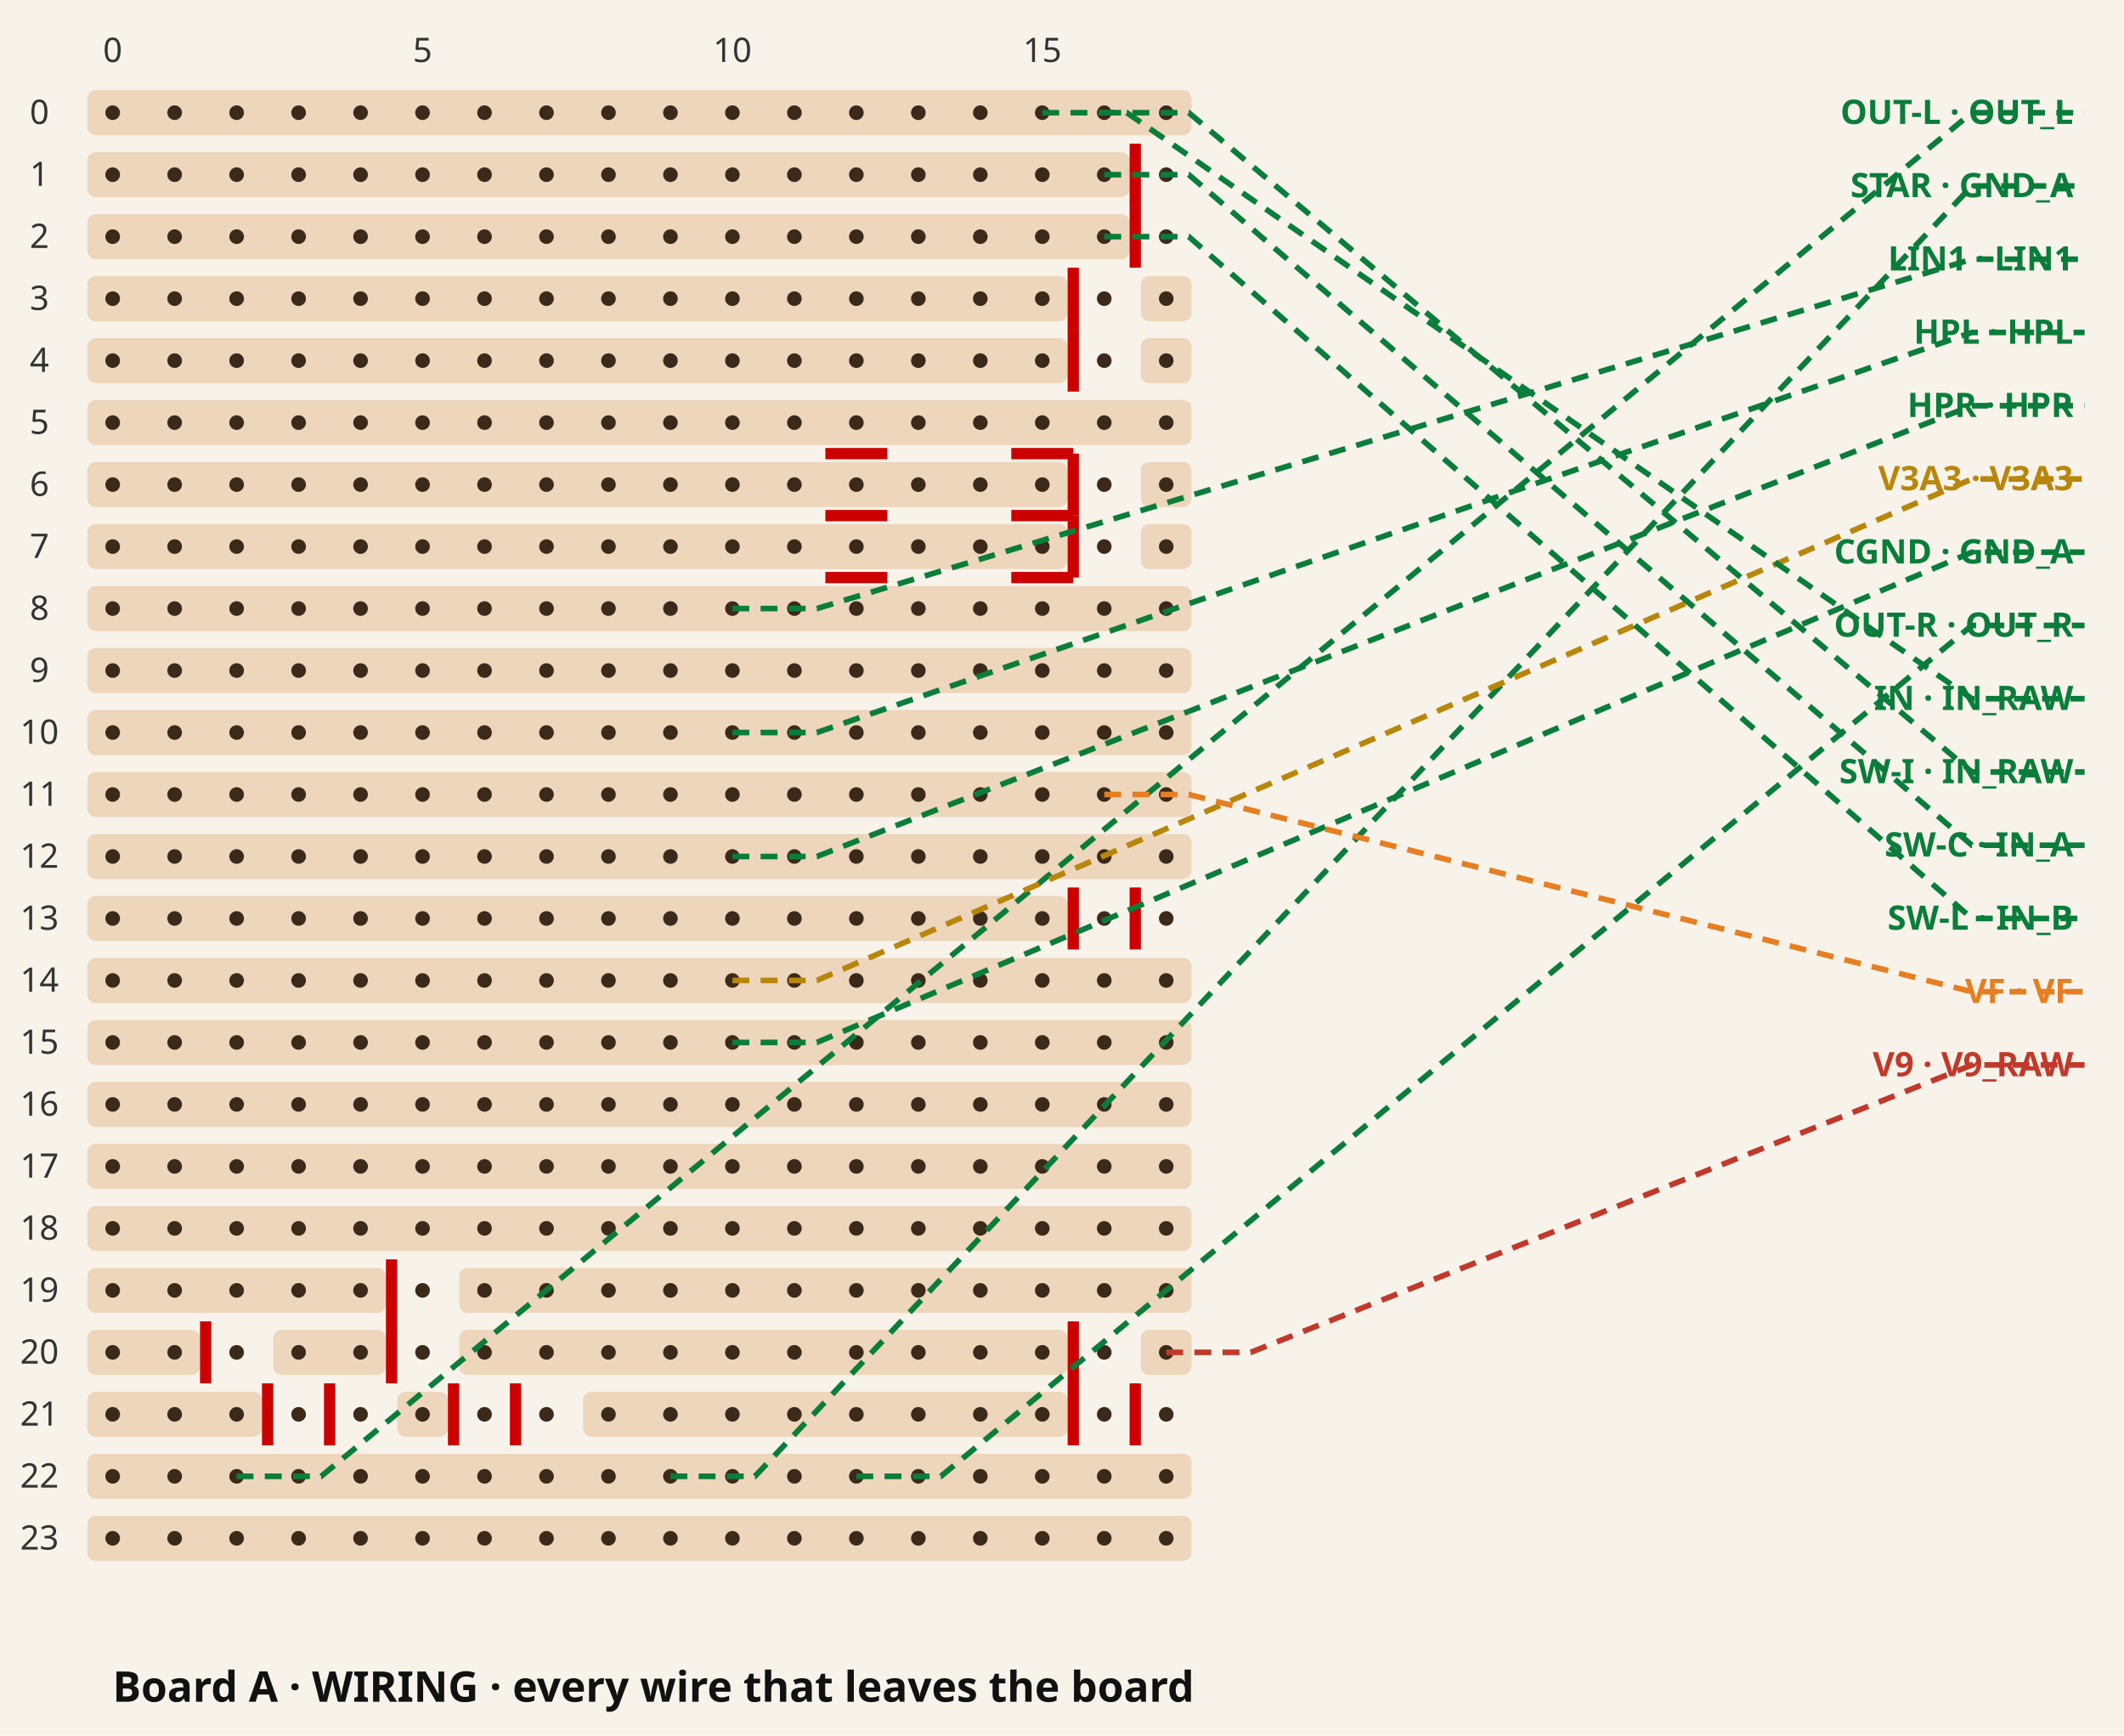
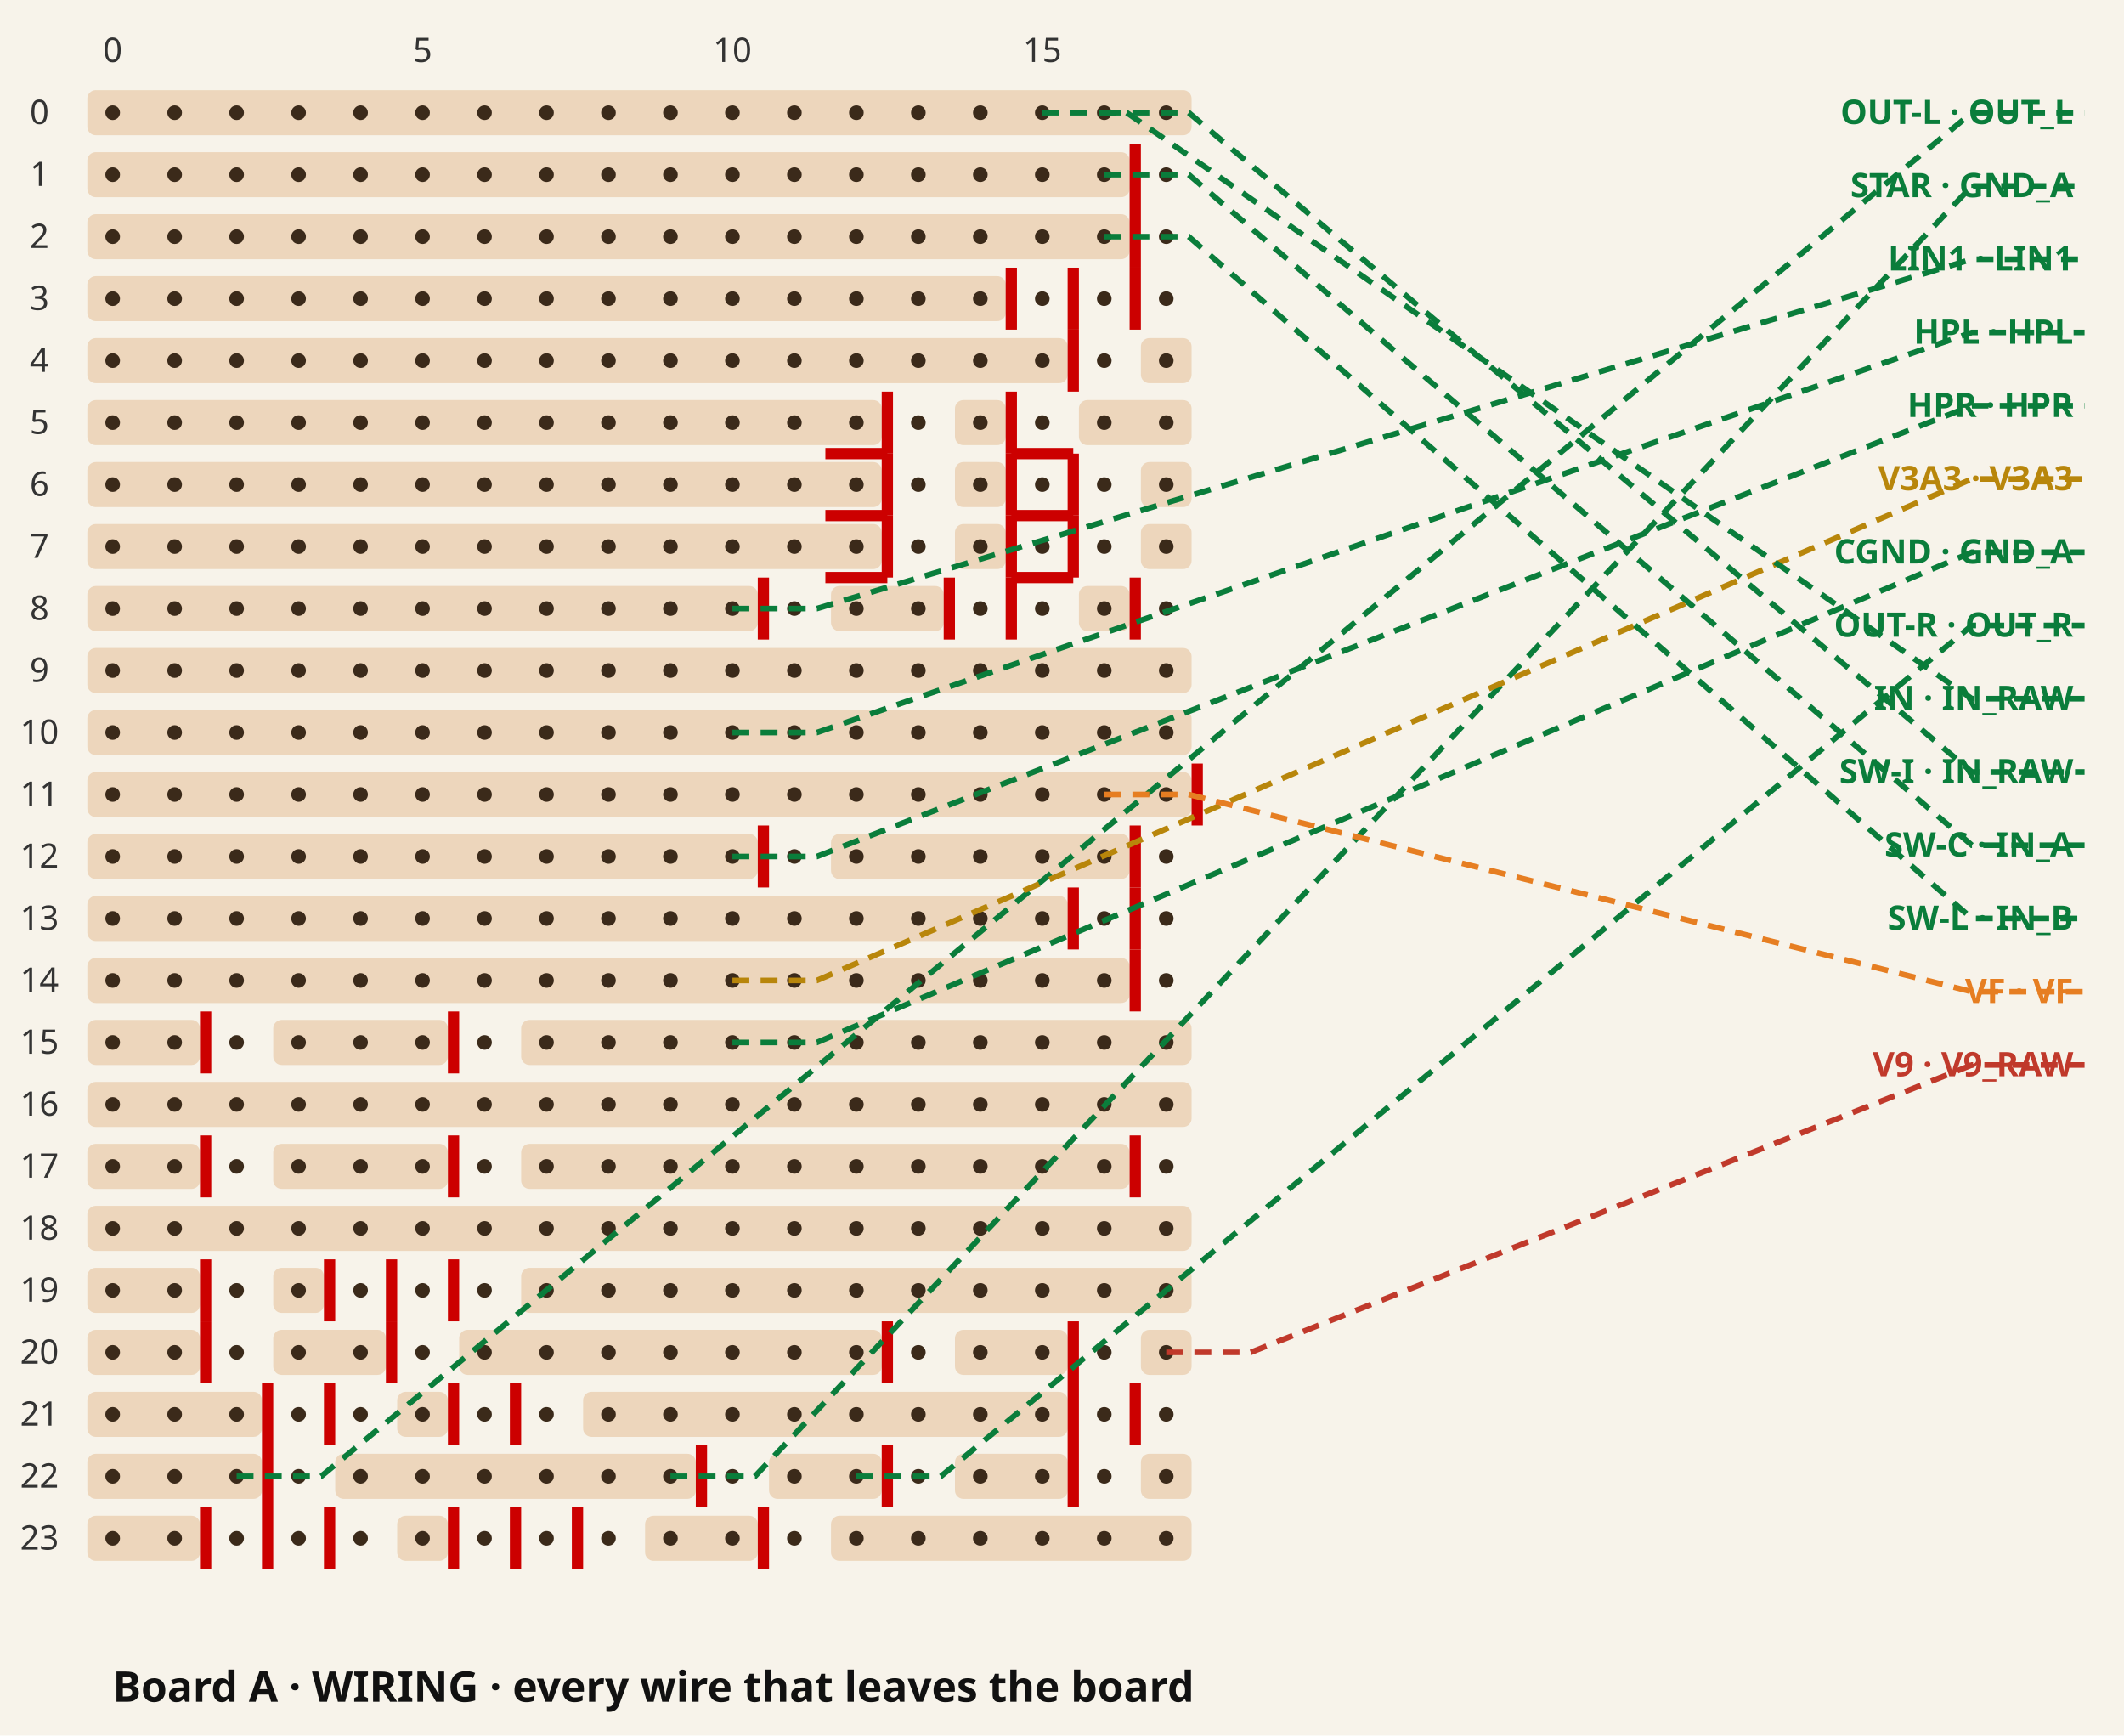
<svg xmlns="http://www.w3.org/2000/svg" viewBox="0 0 754 616" width="754" height="616" font-family="system-ui,sans-serif">
  <rect width="754" height="616" fill="#f7f3ea" />
  <rect x="31" y="32" width="392" height="16" rx="3" fill="#d9a066" opacity="0.35" />
  <rect x="31" y="54" width="370" height="16" rx="3" fill="#d9a066" opacity="0.35" />
  <rect x="31" y="76" width="370" height="16" rx="3" fill="#d9a066" opacity="0.35" />
-   <rect x="31" y="98" width="348" height="16" rx="3" fill="#d9a066" opacity="0.35" />
-   <rect x="405" y="98" width="18" height="16" rx="3" fill="#d9a066" opacity="0.35" />
+   <rect x="31" y="98" width="326" height="16" rx="3" fill="#d9a066" opacity="0.35" />
  <rect x="31" y="120" width="348" height="16" rx="3" fill="#d9a066" opacity="0.35" />
  <rect x="405" y="120" width="18" height="16" rx="3" fill="#d9a066" opacity="0.35" />
-   <rect x="31" y="142" width="392" height="16" rx="3" fill="#d9a066" opacity="0.35" />
-   <rect x="31" y="164" width="348" height="16" rx="3" fill="#d9a066" opacity="0.35" />
+   <rect x="31" y="142" width="282" height="16" rx="3" fill="#d9a066" opacity="0.35" />
+   <rect x="339" y="142" width="18" height="16" rx="3" fill="#d9a066" opacity="0.35" />
+   <rect x="383" y="142" width="40" height="16" rx="3" fill="#d9a066" opacity="0.35" />
+   <rect x="31" y="164" width="282" height="16" rx="3" fill="#d9a066" opacity="0.35" />
+   <rect x="339" y="164" width="18" height="16" rx="3" fill="#d9a066" opacity="0.35" />
  <rect x="405" y="164" width="18" height="16" rx="3" fill="#d9a066" opacity="0.35" />
-   <rect x="31" y="186" width="348" height="16" rx="3" fill="#d9a066" opacity="0.35" />
+   <rect x="31" y="186" width="282" height="16" rx="3" fill="#d9a066" opacity="0.35" />
+   <rect x="339" y="186" width="18" height="16" rx="3" fill="#d9a066" opacity="0.35" />
  <rect x="405" y="186" width="18" height="16" rx="3" fill="#d9a066" opacity="0.35" />
-   <rect x="31" y="208" width="392" height="16" rx="3" fill="#d9a066" opacity="0.35" />
+   <rect x="31" y="208" width="238" height="16" rx="3" fill="#d9a066" opacity="0.35" />
+   <rect x="295" y="208" width="40" height="16" rx="3" fill="#d9a066" opacity="0.35" />
+   <rect x="383" y="208" width="18" height="16" rx="3" fill="#d9a066" opacity="0.35" />
  <rect x="31" y="230" width="392" height="16" rx="3" fill="#d9a066" opacity="0.35" />
  <rect x="31" y="252" width="392" height="16" rx="3" fill="#d9a066" opacity="0.35" />
  <rect x="31" y="274" width="392" height="16" rx="3" fill="#d9a066" opacity="0.35" />
-   <rect x="31" y="296" width="392" height="16" rx="3" fill="#d9a066" opacity="0.35" />
+   <rect x="31" y="296" width="238" height="16" rx="3" fill="#d9a066" opacity="0.35" />
+   <rect x="295" y="296" width="106" height="16" rx="3" fill="#d9a066" opacity="0.35" />
  <rect x="31" y="318" width="348" height="16" rx="3" fill="#d9a066" opacity="0.35" />
-   <rect x="31" y="340" width="392" height="16" rx="3" fill="#d9a066" opacity="0.35" />
-   <rect x="31" y="362" width="392" height="16" rx="3" fill="#d9a066" opacity="0.35" />
+   <rect x="31" y="340" width="370" height="16" rx="3" fill="#d9a066" opacity="0.35" />
+   <rect x="31" y="362" width="40" height="16" rx="3" fill="#d9a066" opacity="0.35" />
+   <rect x="97" y="362" width="62" height="16" rx="3" fill="#d9a066" opacity="0.35" />
+   <rect x="185" y="362" width="238" height="16" rx="3" fill="#d9a066" opacity="0.35" />
  <rect x="31" y="384" width="392" height="16" rx="3" fill="#d9a066" opacity="0.35" />
-   <rect x="31" y="406" width="392" height="16" rx="3" fill="#d9a066" opacity="0.35" />
+   <rect x="31" y="406" width="40" height="16" rx="3" fill="#d9a066" opacity="0.35" />
+   <rect x="97" y="406" width="62" height="16" rx="3" fill="#d9a066" opacity="0.35" />
+   <rect x="185" y="406" width="216" height="16" rx="3" fill="#d9a066" opacity="0.35" />
  <rect x="31" y="428" width="392" height="16" rx="3" fill="#d9a066" opacity="0.35" />
-   <rect x="31" y="450" width="106" height="16" rx="3" fill="#d9a066" opacity="0.35" />
-   <rect x="163" y="450" width="260" height="16" rx="3" fill="#d9a066" opacity="0.35" />
+   <rect x="31" y="450" width="40" height="16" rx="3" fill="#d9a066" opacity="0.35" />
+   <rect x="97" y="450" width="18" height="16" rx="3" fill="#d9a066" opacity="0.35" />
+   <rect x="185" y="450" width="238" height="16" rx="3" fill="#d9a066" opacity="0.35" />
  <rect x="31" y="472" width="40" height="16" rx="3" fill="#d9a066" opacity="0.35" />
  <rect x="97" y="472" width="40" height="16" rx="3" fill="#d9a066" opacity="0.35" />
-   <rect x="163" y="472" width="216" height="16" rx="3" fill="#d9a066" opacity="0.35" />
+   <rect x="163" y="472" width="150" height="16" rx="3" fill="#d9a066" opacity="0.35" />
+   <rect x="339" y="472" width="40" height="16" rx="3" fill="#d9a066" opacity="0.35" />
  <rect x="405" y="472" width="18" height="16" rx="3" fill="#d9a066" opacity="0.35" />
  <rect x="31" y="494" width="62" height="16" rx="3" fill="#d9a066" opacity="0.35" />
  <rect x="141" y="494" width="18" height="16" rx="3" fill="#d9a066" opacity="0.35" />
  <rect x="207" y="494" width="172" height="16" rx="3" fill="#d9a066" opacity="0.35" />
-   <rect x="31" y="516" width="392" height="16" rx="3" fill="#d9a066" opacity="0.35" />
-   <rect x="31" y="538" width="392" height="16" rx="3" fill="#d9a066" opacity="0.35" />
+   <rect x="31" y="516" width="62" height="16" rx="3" fill="#d9a066" opacity="0.35" />
+   <rect x="119" y="516" width="128" height="16" rx="3" fill="#d9a066" opacity="0.35" />
+   <rect x="273" y="516" width="40" height="16" rx="3" fill="#d9a066" opacity="0.35" />
+   <rect x="339" y="516" width="40" height="16" rx="3" fill="#d9a066" opacity="0.35" />
+   <rect x="405" y="516" width="18" height="16" rx="3" fill="#d9a066" opacity="0.35" />
+   <rect x="31" y="538" width="40" height="16" rx="3" fill="#d9a066" opacity="0.35" />
+   <rect x="141" y="538" width="18" height="16" rx="3" fill="#d9a066" opacity="0.35" />
+   <rect x="229" y="538" width="40" height="16" rx="3" fill="#d9a066" opacity="0.35" />
+   <rect x="295" y="538" width="128" height="16" rx="3" fill="#d9a066" opacity="0.35" />
  <circle cx="40" cy="40" r="2.6" fill="#3b2a1a" />
  <circle cx="40" cy="62" r="2.6" fill="#3b2a1a" />
  <circle cx="40" cy="84" r="2.6" fill="#3b2a1a" />
  <circle cx="40" cy="106" r="2.6" fill="#3b2a1a" />
  <circle cx="40" cy="128" r="2.6" fill="#3b2a1a" />
  <circle cx="40" cy="150" r="2.6" fill="#3b2a1a" />
  <circle cx="40" cy="172" r="2.6" fill="#3b2a1a" />
  <circle cx="40" cy="194" r="2.6" fill="#3b2a1a" />
  <circle cx="40" cy="216" r="2.6" fill="#3b2a1a" />
  <circle cx="40" cy="238" r="2.6" fill="#3b2a1a" />
  <circle cx="40" cy="260" r="2.6" fill="#3b2a1a" />
  <circle cx="40" cy="282" r="2.6" fill="#3b2a1a" />
  <circle cx="40" cy="304" r="2.6" fill="#3b2a1a" />
  <circle cx="40" cy="326" r="2.6" fill="#3b2a1a" />
  <circle cx="40" cy="348" r="2.6" fill="#3b2a1a" />
  <circle cx="40" cy="370" r="2.6" fill="#3b2a1a" />
  <circle cx="40" cy="392" r="2.6" fill="#3b2a1a" />
  <circle cx="40" cy="414" r="2.6" fill="#3b2a1a" />
  <circle cx="40" cy="436" r="2.6" fill="#3b2a1a" />
  <circle cx="40" cy="458" r="2.6" fill="#3b2a1a" />
  <circle cx="40" cy="480" r="2.6" fill="#3b2a1a" />
  <circle cx="40" cy="502" r="2.6" fill="#3b2a1a" />
  <circle cx="40" cy="524" r="2.6" fill="#3b2a1a" />
  <circle cx="40" cy="546" r="2.6" fill="#3b2a1a" />
  <circle cx="62" cy="40" r="2.6" fill="#3b2a1a" />
  <circle cx="62" cy="62" r="2.6" fill="#3b2a1a" />
  <circle cx="62" cy="84" r="2.6" fill="#3b2a1a" />
  <circle cx="62" cy="106" r="2.6" fill="#3b2a1a" />
  <circle cx="62" cy="128" r="2.6" fill="#3b2a1a" />
  <circle cx="62" cy="150" r="2.6" fill="#3b2a1a" />
  <circle cx="62" cy="172" r="2.6" fill="#3b2a1a" />
  <circle cx="62" cy="194" r="2.6" fill="#3b2a1a" />
  <circle cx="62" cy="216" r="2.6" fill="#3b2a1a" />
  <circle cx="62" cy="238" r="2.6" fill="#3b2a1a" />
  <circle cx="62" cy="260" r="2.6" fill="#3b2a1a" />
  <circle cx="62" cy="282" r="2.6" fill="#3b2a1a" />
  <circle cx="62" cy="304" r="2.6" fill="#3b2a1a" />
  <circle cx="62" cy="326" r="2.6" fill="#3b2a1a" />
  <circle cx="62" cy="348" r="2.6" fill="#3b2a1a" />
  <circle cx="62" cy="370" r="2.6" fill="#3b2a1a" />
  <circle cx="62" cy="392" r="2.6" fill="#3b2a1a" />
  <circle cx="62" cy="414" r="2.6" fill="#3b2a1a" />
  <circle cx="62" cy="436" r="2.6" fill="#3b2a1a" />
  <circle cx="62" cy="458" r="2.6" fill="#3b2a1a" />
  <circle cx="62" cy="480" r="2.6" fill="#3b2a1a" />
  <circle cx="62" cy="502" r="2.6" fill="#3b2a1a" />
  <circle cx="62" cy="524" r="2.6" fill="#3b2a1a" />
  <circle cx="62" cy="546" r="2.6" fill="#3b2a1a" />
  <circle cx="84" cy="40" r="2.6" fill="#3b2a1a" />
  <circle cx="84" cy="62" r="2.6" fill="#3b2a1a" />
  <circle cx="84" cy="84" r="2.6" fill="#3b2a1a" />
  <circle cx="84" cy="106" r="2.6" fill="#3b2a1a" />
  <circle cx="84" cy="128" r="2.6" fill="#3b2a1a" />
  <circle cx="84" cy="150" r="2.6" fill="#3b2a1a" />
  <circle cx="84" cy="172" r="2.6" fill="#3b2a1a" />
  <circle cx="84" cy="194" r="2.6" fill="#3b2a1a" />
  <circle cx="84" cy="216" r="2.6" fill="#3b2a1a" />
  <circle cx="84" cy="238" r="2.6" fill="#3b2a1a" />
  <circle cx="84" cy="260" r="2.6" fill="#3b2a1a" />
  <circle cx="84" cy="282" r="2.6" fill="#3b2a1a" />
  <circle cx="84" cy="304" r="2.6" fill="#3b2a1a" />
  <circle cx="84" cy="326" r="2.6" fill="#3b2a1a" />
  <circle cx="84" cy="348" r="2.6" fill="#3b2a1a" />
  <circle cx="84" cy="370" r="2.6" fill="#3b2a1a" />
  <circle cx="84" cy="392" r="2.6" fill="#3b2a1a" />
  <circle cx="84" cy="414" r="2.6" fill="#3b2a1a" />
  <circle cx="84" cy="436" r="2.6" fill="#3b2a1a" />
  <circle cx="84" cy="458" r="2.6" fill="#3b2a1a" />
  <circle cx="84" cy="480" r="2.6" fill="#3b2a1a" />
  <circle cx="84" cy="502" r="2.6" fill="#3b2a1a" />
  <circle cx="84" cy="524" r="2.6" fill="#3b2a1a" />
  <circle cx="84" cy="546" r="2.6" fill="#3b2a1a" />
  <circle cx="106" cy="40" r="2.6" fill="#3b2a1a" />
  <circle cx="106" cy="62" r="2.6" fill="#3b2a1a" />
  <circle cx="106" cy="84" r="2.6" fill="#3b2a1a" />
  <circle cx="106" cy="106" r="2.6" fill="#3b2a1a" />
  <circle cx="106" cy="128" r="2.6" fill="#3b2a1a" />
  <circle cx="106" cy="150" r="2.6" fill="#3b2a1a" />
  <circle cx="106" cy="172" r="2.6" fill="#3b2a1a" />
  <circle cx="106" cy="194" r="2.6" fill="#3b2a1a" />
  <circle cx="106" cy="216" r="2.6" fill="#3b2a1a" />
  <circle cx="106" cy="238" r="2.6" fill="#3b2a1a" />
  <circle cx="106" cy="260" r="2.6" fill="#3b2a1a" />
  <circle cx="106" cy="282" r="2.6" fill="#3b2a1a" />
  <circle cx="106" cy="304" r="2.6" fill="#3b2a1a" />
  <circle cx="106" cy="326" r="2.6" fill="#3b2a1a" />
  <circle cx="106" cy="348" r="2.6" fill="#3b2a1a" />
  <circle cx="106" cy="370" r="2.6" fill="#3b2a1a" />
  <circle cx="106" cy="392" r="2.6" fill="#3b2a1a" />
  <circle cx="106" cy="414" r="2.6" fill="#3b2a1a" />
  <circle cx="106" cy="436" r="2.6" fill="#3b2a1a" />
  <circle cx="106" cy="458" r="2.6" fill="#3b2a1a" />
  <circle cx="106" cy="480" r="2.6" fill="#3b2a1a" />
  <circle cx="106" cy="502" r="2.6" fill="#3b2a1a" />
  <circle cx="106" cy="524" r="2.6" fill="#3b2a1a" />
  <circle cx="106" cy="546" r="2.6" fill="#3b2a1a" />
  <circle cx="128" cy="40" r="2.6" fill="#3b2a1a" />
  <circle cx="128" cy="62" r="2.6" fill="#3b2a1a" />
  <circle cx="128" cy="84" r="2.6" fill="#3b2a1a" />
  <circle cx="128" cy="106" r="2.6" fill="#3b2a1a" />
  <circle cx="128" cy="128" r="2.6" fill="#3b2a1a" />
  <circle cx="128" cy="150" r="2.6" fill="#3b2a1a" />
  <circle cx="128" cy="172" r="2.6" fill="#3b2a1a" />
  <circle cx="128" cy="194" r="2.6" fill="#3b2a1a" />
  <circle cx="128" cy="216" r="2.6" fill="#3b2a1a" />
  <circle cx="128" cy="238" r="2.6" fill="#3b2a1a" />
  <circle cx="128" cy="260" r="2.6" fill="#3b2a1a" />
  <circle cx="128" cy="282" r="2.6" fill="#3b2a1a" />
  <circle cx="128" cy="304" r="2.6" fill="#3b2a1a" />
  <circle cx="128" cy="326" r="2.6" fill="#3b2a1a" />
  <circle cx="128" cy="348" r="2.6" fill="#3b2a1a" />
  <circle cx="128" cy="370" r="2.6" fill="#3b2a1a" />
  <circle cx="128" cy="392" r="2.6" fill="#3b2a1a" />
  <circle cx="128" cy="414" r="2.6" fill="#3b2a1a" />
  <circle cx="128" cy="436" r="2.6" fill="#3b2a1a" />
  <circle cx="128" cy="458" r="2.6" fill="#3b2a1a" />
  <circle cx="128" cy="480" r="2.6" fill="#3b2a1a" />
  <circle cx="128" cy="502" r="2.6" fill="#3b2a1a" />
  <circle cx="128" cy="524" r="2.6" fill="#3b2a1a" />
  <circle cx="128" cy="546" r="2.6" fill="#3b2a1a" />
  <circle cx="150" cy="40" r="2.6" fill="#3b2a1a" />
  <circle cx="150" cy="62" r="2.6" fill="#3b2a1a" />
  <circle cx="150" cy="84" r="2.6" fill="#3b2a1a" />
  <circle cx="150" cy="106" r="2.6" fill="#3b2a1a" />
  <circle cx="150" cy="128" r="2.6" fill="#3b2a1a" />
  <circle cx="150" cy="150" r="2.6" fill="#3b2a1a" />
  <circle cx="150" cy="172" r="2.6" fill="#3b2a1a" />
  <circle cx="150" cy="194" r="2.6" fill="#3b2a1a" />
  <circle cx="150" cy="216" r="2.6" fill="#3b2a1a" />
  <circle cx="150" cy="238" r="2.6" fill="#3b2a1a" />
  <circle cx="150" cy="260" r="2.6" fill="#3b2a1a" />
  <circle cx="150" cy="282" r="2.6" fill="#3b2a1a" />
  <circle cx="150" cy="304" r="2.6" fill="#3b2a1a" />
  <circle cx="150" cy="326" r="2.6" fill="#3b2a1a" />
  <circle cx="150" cy="348" r="2.6" fill="#3b2a1a" />
  <circle cx="150" cy="370" r="2.6" fill="#3b2a1a" />
  <circle cx="150" cy="392" r="2.6" fill="#3b2a1a" />
  <circle cx="150" cy="414" r="2.6" fill="#3b2a1a" />
  <circle cx="150" cy="436" r="2.6" fill="#3b2a1a" />
  <circle cx="150" cy="458" r="2.6" fill="#3b2a1a" />
  <circle cx="150" cy="480" r="2.6" fill="#3b2a1a" />
  <circle cx="150" cy="502" r="2.6" fill="#3b2a1a" />
  <circle cx="150" cy="524" r="2.6" fill="#3b2a1a" />
  <circle cx="150" cy="546" r="2.6" fill="#3b2a1a" />
  <circle cx="172" cy="40" r="2.6" fill="#3b2a1a" />
  <circle cx="172" cy="62" r="2.6" fill="#3b2a1a" />
  <circle cx="172" cy="84" r="2.6" fill="#3b2a1a" />
  <circle cx="172" cy="106" r="2.6" fill="#3b2a1a" />
  <circle cx="172" cy="128" r="2.6" fill="#3b2a1a" />
  <circle cx="172" cy="150" r="2.6" fill="#3b2a1a" />
  <circle cx="172" cy="172" r="2.6" fill="#3b2a1a" />
  <circle cx="172" cy="194" r="2.6" fill="#3b2a1a" />
  <circle cx="172" cy="216" r="2.6" fill="#3b2a1a" />
  <circle cx="172" cy="238" r="2.6" fill="#3b2a1a" />
  <circle cx="172" cy="260" r="2.6" fill="#3b2a1a" />
  <circle cx="172" cy="282" r="2.6" fill="#3b2a1a" />
  <circle cx="172" cy="304" r="2.6" fill="#3b2a1a" />
  <circle cx="172" cy="326" r="2.6" fill="#3b2a1a" />
  <circle cx="172" cy="348" r="2.6" fill="#3b2a1a" />
  <circle cx="172" cy="370" r="2.6" fill="#3b2a1a" />
  <circle cx="172" cy="392" r="2.6" fill="#3b2a1a" />
  <circle cx="172" cy="414" r="2.6" fill="#3b2a1a" />
  <circle cx="172" cy="436" r="2.6" fill="#3b2a1a" />
  <circle cx="172" cy="458" r="2.6" fill="#3b2a1a" />
  <circle cx="172" cy="480" r="2.6" fill="#3b2a1a" />
  <circle cx="172" cy="502" r="2.6" fill="#3b2a1a" />
  <circle cx="172" cy="524" r="2.6" fill="#3b2a1a" />
  <circle cx="172" cy="546" r="2.6" fill="#3b2a1a" />
  <circle cx="194" cy="40" r="2.6" fill="#3b2a1a" />
  <circle cx="194" cy="62" r="2.6" fill="#3b2a1a" />
  <circle cx="194" cy="84" r="2.6" fill="#3b2a1a" />
  <circle cx="194" cy="106" r="2.6" fill="#3b2a1a" />
  <circle cx="194" cy="128" r="2.6" fill="#3b2a1a" />
  <circle cx="194" cy="150" r="2.6" fill="#3b2a1a" />
  <circle cx="194" cy="172" r="2.6" fill="#3b2a1a" />
  <circle cx="194" cy="194" r="2.6" fill="#3b2a1a" />
  <circle cx="194" cy="216" r="2.6" fill="#3b2a1a" />
  <circle cx="194" cy="238" r="2.6" fill="#3b2a1a" />
  <circle cx="194" cy="260" r="2.6" fill="#3b2a1a" />
  <circle cx="194" cy="282" r="2.6" fill="#3b2a1a" />
  <circle cx="194" cy="304" r="2.6" fill="#3b2a1a" />
  <circle cx="194" cy="326" r="2.6" fill="#3b2a1a" />
  <circle cx="194" cy="348" r="2.6" fill="#3b2a1a" />
  <circle cx="194" cy="370" r="2.6" fill="#3b2a1a" />
  <circle cx="194" cy="392" r="2.6" fill="#3b2a1a" />
  <circle cx="194" cy="414" r="2.6" fill="#3b2a1a" />
  <circle cx="194" cy="436" r="2.6" fill="#3b2a1a" />
  <circle cx="194" cy="458" r="2.6" fill="#3b2a1a" />
  <circle cx="194" cy="480" r="2.6" fill="#3b2a1a" />
  <circle cx="194" cy="502" r="2.6" fill="#3b2a1a" />
  <circle cx="194" cy="524" r="2.6" fill="#3b2a1a" />
  <circle cx="194" cy="546" r="2.6" fill="#3b2a1a" />
  <circle cx="216" cy="40" r="2.6" fill="#3b2a1a" />
  <circle cx="216" cy="62" r="2.6" fill="#3b2a1a" />
  <circle cx="216" cy="84" r="2.6" fill="#3b2a1a" />
  <circle cx="216" cy="106" r="2.6" fill="#3b2a1a" />
  <circle cx="216" cy="128" r="2.6" fill="#3b2a1a" />
  <circle cx="216" cy="150" r="2.6" fill="#3b2a1a" />
  <circle cx="216" cy="172" r="2.6" fill="#3b2a1a" />
  <circle cx="216" cy="194" r="2.6" fill="#3b2a1a" />
  <circle cx="216" cy="216" r="2.6" fill="#3b2a1a" />
  <circle cx="216" cy="238" r="2.6" fill="#3b2a1a" />
  <circle cx="216" cy="260" r="2.6" fill="#3b2a1a" />
  <circle cx="216" cy="282" r="2.6" fill="#3b2a1a" />
  <circle cx="216" cy="304" r="2.6" fill="#3b2a1a" />
  <circle cx="216" cy="326" r="2.6" fill="#3b2a1a" />
  <circle cx="216" cy="348" r="2.6" fill="#3b2a1a" />
  <circle cx="216" cy="370" r="2.6" fill="#3b2a1a" />
  <circle cx="216" cy="392" r="2.6" fill="#3b2a1a" />
  <circle cx="216" cy="414" r="2.6" fill="#3b2a1a" />
  <circle cx="216" cy="436" r="2.6" fill="#3b2a1a" />
  <circle cx="216" cy="458" r="2.6" fill="#3b2a1a" />
  <circle cx="216" cy="480" r="2.6" fill="#3b2a1a" />
  <circle cx="216" cy="502" r="2.6" fill="#3b2a1a" />
  <circle cx="216" cy="524" r="2.6" fill="#3b2a1a" />
  <circle cx="216" cy="546" r="2.6" fill="#3b2a1a" />
  <circle cx="238" cy="40" r="2.6" fill="#3b2a1a" />
  <circle cx="238" cy="62" r="2.6" fill="#3b2a1a" />
  <circle cx="238" cy="84" r="2.6" fill="#3b2a1a" />
  <circle cx="238" cy="106" r="2.6" fill="#3b2a1a" />
  <circle cx="238" cy="128" r="2.6" fill="#3b2a1a" />
  <circle cx="238" cy="150" r="2.6" fill="#3b2a1a" />
  <circle cx="238" cy="172" r="2.6" fill="#3b2a1a" />
  <circle cx="238" cy="194" r="2.6" fill="#3b2a1a" />
  <circle cx="238" cy="216" r="2.6" fill="#3b2a1a" />
  <circle cx="238" cy="238" r="2.6" fill="#3b2a1a" />
  <circle cx="238" cy="260" r="2.6" fill="#3b2a1a" />
  <circle cx="238" cy="282" r="2.6" fill="#3b2a1a" />
  <circle cx="238" cy="304" r="2.6" fill="#3b2a1a" />
  <circle cx="238" cy="326" r="2.6" fill="#3b2a1a" />
  <circle cx="238" cy="348" r="2.6" fill="#3b2a1a" />
  <circle cx="238" cy="370" r="2.6" fill="#3b2a1a" />
  <circle cx="238" cy="392" r="2.6" fill="#3b2a1a" />
  <circle cx="238" cy="414" r="2.6" fill="#3b2a1a" />
  <circle cx="238" cy="436" r="2.6" fill="#3b2a1a" />
  <circle cx="238" cy="458" r="2.6" fill="#3b2a1a" />
  <circle cx="238" cy="480" r="2.6" fill="#3b2a1a" />
  <circle cx="238" cy="502" r="2.6" fill="#3b2a1a" />
  <circle cx="238" cy="524" r="2.6" fill="#3b2a1a" />
  <circle cx="238" cy="546" r="2.6" fill="#3b2a1a" />
  <circle cx="260" cy="40" r="2.6" fill="#3b2a1a" />
  <circle cx="260" cy="62" r="2.6" fill="#3b2a1a" />
  <circle cx="260" cy="84" r="2.6" fill="#3b2a1a" />
  <circle cx="260" cy="106" r="2.6" fill="#3b2a1a" />
  <circle cx="260" cy="128" r="2.6" fill="#3b2a1a" />
  <circle cx="260" cy="150" r="2.6" fill="#3b2a1a" />
  <circle cx="260" cy="172" r="2.6" fill="#3b2a1a" />
  <circle cx="260" cy="194" r="2.6" fill="#3b2a1a" />
  <circle cx="260" cy="216" r="2.6" fill="#3b2a1a" />
  <circle cx="260" cy="238" r="2.6" fill="#3b2a1a" />
  <circle cx="260" cy="260" r="2.6" fill="#3b2a1a" />
  <circle cx="260" cy="282" r="2.6" fill="#3b2a1a" />
  <circle cx="260" cy="304" r="2.6" fill="#3b2a1a" />
  <circle cx="260" cy="326" r="2.6" fill="#3b2a1a" />
  <circle cx="260" cy="348" r="2.6" fill="#3b2a1a" />
  <circle cx="260" cy="370" r="2.6" fill="#3b2a1a" />
  <circle cx="260" cy="392" r="2.6" fill="#3b2a1a" />
  <circle cx="260" cy="414" r="2.6" fill="#3b2a1a" />
  <circle cx="260" cy="436" r="2.6" fill="#3b2a1a" />
  <circle cx="260" cy="458" r="2.6" fill="#3b2a1a" />
  <circle cx="260" cy="480" r="2.6" fill="#3b2a1a" />
  <circle cx="260" cy="502" r="2.6" fill="#3b2a1a" />
  <circle cx="260" cy="524" r="2.6" fill="#3b2a1a" />
  <circle cx="260" cy="546" r="2.6" fill="#3b2a1a" />
  <circle cx="282" cy="40" r="2.6" fill="#3b2a1a" />
  <circle cx="282" cy="62" r="2.6" fill="#3b2a1a" />
  <circle cx="282" cy="84" r="2.6" fill="#3b2a1a" />
  <circle cx="282" cy="106" r="2.6" fill="#3b2a1a" />
  <circle cx="282" cy="128" r="2.6" fill="#3b2a1a" />
  <circle cx="282" cy="150" r="2.6" fill="#3b2a1a" />
  <circle cx="282" cy="172" r="2.6" fill="#3b2a1a" />
  <circle cx="282" cy="194" r="2.6" fill="#3b2a1a" />
  <circle cx="282" cy="216" r="2.6" fill="#3b2a1a" />
  <circle cx="282" cy="238" r="2.6" fill="#3b2a1a" />
  <circle cx="282" cy="260" r="2.6" fill="#3b2a1a" />
  <circle cx="282" cy="282" r="2.6" fill="#3b2a1a" />
  <circle cx="282" cy="304" r="2.6" fill="#3b2a1a" />
  <circle cx="282" cy="326" r="2.6" fill="#3b2a1a" />
  <circle cx="282" cy="348" r="2.6" fill="#3b2a1a" />
  <circle cx="282" cy="370" r="2.6" fill="#3b2a1a" />
  <circle cx="282" cy="392" r="2.6" fill="#3b2a1a" />
  <circle cx="282" cy="414" r="2.6" fill="#3b2a1a" />
  <circle cx="282" cy="436" r="2.6" fill="#3b2a1a" />
  <circle cx="282" cy="458" r="2.6" fill="#3b2a1a" />
  <circle cx="282" cy="480" r="2.6" fill="#3b2a1a" />
  <circle cx="282" cy="502" r="2.6" fill="#3b2a1a" />
  <circle cx="282" cy="524" r="2.6" fill="#3b2a1a" />
  <circle cx="282" cy="546" r="2.6" fill="#3b2a1a" />
  <circle cx="304" cy="40" r="2.6" fill="#3b2a1a" />
  <circle cx="304" cy="62" r="2.6" fill="#3b2a1a" />
  <circle cx="304" cy="84" r="2.6" fill="#3b2a1a" />
  <circle cx="304" cy="106" r="2.6" fill="#3b2a1a" />
  <circle cx="304" cy="128" r="2.6" fill="#3b2a1a" />
  <circle cx="304" cy="150" r="2.6" fill="#3b2a1a" />
  <circle cx="304" cy="172" r="2.6" fill="#3b2a1a" />
  <circle cx="304" cy="194" r="2.6" fill="#3b2a1a" />
  <circle cx="304" cy="216" r="2.6" fill="#3b2a1a" />
  <circle cx="304" cy="238" r="2.6" fill="#3b2a1a" />
  <circle cx="304" cy="260" r="2.6" fill="#3b2a1a" />
  <circle cx="304" cy="282" r="2.6" fill="#3b2a1a" />
  <circle cx="304" cy="304" r="2.6" fill="#3b2a1a" />
  <circle cx="304" cy="326" r="2.6" fill="#3b2a1a" />
  <circle cx="304" cy="348" r="2.6" fill="#3b2a1a" />
  <circle cx="304" cy="370" r="2.6" fill="#3b2a1a" />
  <circle cx="304" cy="392" r="2.6" fill="#3b2a1a" />
  <circle cx="304" cy="414" r="2.6" fill="#3b2a1a" />
  <circle cx="304" cy="436" r="2.6" fill="#3b2a1a" />
  <circle cx="304" cy="458" r="2.6" fill="#3b2a1a" />
  <circle cx="304" cy="480" r="2.6" fill="#3b2a1a" />
  <circle cx="304" cy="502" r="2.6" fill="#3b2a1a" />
  <circle cx="304" cy="524" r="2.6" fill="#3b2a1a" />
  <circle cx="304" cy="546" r="2.6" fill="#3b2a1a" />
  <circle cx="326" cy="40" r="2.6" fill="#3b2a1a" />
  <circle cx="326" cy="62" r="2.6" fill="#3b2a1a" />
  <circle cx="326" cy="84" r="2.6" fill="#3b2a1a" />
  <circle cx="326" cy="106" r="2.6" fill="#3b2a1a" />
  <circle cx="326" cy="128" r="2.6" fill="#3b2a1a" />
  <circle cx="326" cy="150" r="2.6" fill="#3b2a1a" />
  <circle cx="326" cy="172" r="2.6" fill="#3b2a1a" />
  <circle cx="326" cy="194" r="2.6" fill="#3b2a1a" />
  <circle cx="326" cy="216" r="2.6" fill="#3b2a1a" />
  <circle cx="326" cy="238" r="2.6" fill="#3b2a1a" />
  <circle cx="326" cy="260" r="2.6" fill="#3b2a1a" />
  <circle cx="326" cy="282" r="2.6" fill="#3b2a1a" />
  <circle cx="326" cy="304" r="2.6" fill="#3b2a1a" />
  <circle cx="326" cy="326" r="2.6" fill="#3b2a1a" />
  <circle cx="326" cy="348" r="2.6" fill="#3b2a1a" />
  <circle cx="326" cy="370" r="2.6" fill="#3b2a1a" />
  <circle cx="326" cy="392" r="2.6" fill="#3b2a1a" />
  <circle cx="326" cy="414" r="2.6" fill="#3b2a1a" />
  <circle cx="326" cy="436" r="2.6" fill="#3b2a1a" />
  <circle cx="326" cy="458" r="2.6" fill="#3b2a1a" />
  <circle cx="326" cy="480" r="2.6" fill="#3b2a1a" />
  <circle cx="326" cy="502" r="2.6" fill="#3b2a1a" />
  <circle cx="326" cy="524" r="2.6" fill="#3b2a1a" />
  <circle cx="326" cy="546" r="2.6" fill="#3b2a1a" />
  <circle cx="348" cy="40" r="2.6" fill="#3b2a1a" />
  <circle cx="348" cy="62" r="2.6" fill="#3b2a1a" />
  <circle cx="348" cy="84" r="2.6" fill="#3b2a1a" />
  <circle cx="348" cy="106" r="2.6" fill="#3b2a1a" />
  <circle cx="348" cy="128" r="2.6" fill="#3b2a1a" />
  <circle cx="348" cy="150" r="2.6" fill="#3b2a1a" />
  <circle cx="348" cy="172" r="2.6" fill="#3b2a1a" />
  <circle cx="348" cy="194" r="2.6" fill="#3b2a1a" />
  <circle cx="348" cy="216" r="2.6" fill="#3b2a1a" />
  <circle cx="348" cy="238" r="2.6" fill="#3b2a1a" />
  <circle cx="348" cy="260" r="2.6" fill="#3b2a1a" />
  <circle cx="348" cy="282" r="2.6" fill="#3b2a1a" />
  <circle cx="348" cy="304" r="2.6" fill="#3b2a1a" />
  <circle cx="348" cy="326" r="2.6" fill="#3b2a1a" />
  <circle cx="348" cy="348" r="2.6" fill="#3b2a1a" />
  <circle cx="348" cy="370" r="2.6" fill="#3b2a1a" />
  <circle cx="348" cy="392" r="2.6" fill="#3b2a1a" />
  <circle cx="348" cy="414" r="2.6" fill="#3b2a1a" />
  <circle cx="348" cy="436" r="2.6" fill="#3b2a1a" />
  <circle cx="348" cy="458" r="2.6" fill="#3b2a1a" />
  <circle cx="348" cy="480" r="2.6" fill="#3b2a1a" />
  <circle cx="348" cy="502" r="2.6" fill="#3b2a1a" />
  <circle cx="348" cy="524" r="2.6" fill="#3b2a1a" />
  <circle cx="348" cy="546" r="2.6" fill="#3b2a1a" />
  <circle cx="370" cy="40" r="2.6" fill="#3b2a1a" />
  <circle cx="370" cy="62" r="2.6" fill="#3b2a1a" />
  <circle cx="370" cy="84" r="2.6" fill="#3b2a1a" />
  <circle cx="370" cy="106" r="2.6" fill="#3b2a1a" />
  <circle cx="370" cy="128" r="2.6" fill="#3b2a1a" />
  <circle cx="370" cy="150" r="2.6" fill="#3b2a1a" />
  <circle cx="370" cy="172" r="2.6" fill="#3b2a1a" />
  <circle cx="370" cy="194" r="2.6" fill="#3b2a1a" />
  <circle cx="370" cy="216" r="2.6" fill="#3b2a1a" />
  <circle cx="370" cy="238" r="2.6" fill="#3b2a1a" />
  <circle cx="370" cy="260" r="2.6" fill="#3b2a1a" />
  <circle cx="370" cy="282" r="2.6" fill="#3b2a1a" />
  <circle cx="370" cy="304" r="2.6" fill="#3b2a1a" />
  <circle cx="370" cy="326" r="2.6" fill="#3b2a1a" />
  <circle cx="370" cy="348" r="2.6" fill="#3b2a1a" />
  <circle cx="370" cy="370" r="2.6" fill="#3b2a1a" />
  <circle cx="370" cy="392" r="2.6" fill="#3b2a1a" />
  <circle cx="370" cy="414" r="2.6" fill="#3b2a1a" />
  <circle cx="370" cy="436" r="2.6" fill="#3b2a1a" />
  <circle cx="370" cy="458" r="2.6" fill="#3b2a1a" />
  <circle cx="370" cy="480" r="2.6" fill="#3b2a1a" />
  <circle cx="370" cy="502" r="2.6" fill="#3b2a1a" />
  <circle cx="370" cy="524" r="2.6" fill="#3b2a1a" />
  <circle cx="370" cy="546" r="2.6" fill="#3b2a1a" />
  <circle cx="392" cy="40" r="2.6" fill="#3b2a1a" />
  <circle cx="392" cy="62" r="2.6" fill="#3b2a1a" />
  <circle cx="392" cy="84" r="2.6" fill="#3b2a1a" />
  <circle cx="392" cy="106" r="2.6" fill="#3b2a1a" />
  <circle cx="392" cy="128" r="2.6" fill="#3b2a1a" />
  <circle cx="392" cy="150" r="2.6" fill="#3b2a1a" />
  <circle cx="392" cy="172" r="2.6" fill="#3b2a1a" />
  <circle cx="392" cy="194" r="2.6" fill="#3b2a1a" />
  <circle cx="392" cy="216" r="2.6" fill="#3b2a1a" />
  <circle cx="392" cy="238" r="2.6" fill="#3b2a1a" />
  <circle cx="392" cy="260" r="2.6" fill="#3b2a1a" />
  <circle cx="392" cy="282" r="2.6" fill="#3b2a1a" />
  <circle cx="392" cy="304" r="2.6" fill="#3b2a1a" />
  <circle cx="392" cy="326" r="2.6" fill="#3b2a1a" />
  <circle cx="392" cy="348" r="2.6" fill="#3b2a1a" />
  <circle cx="392" cy="370" r="2.6" fill="#3b2a1a" />
  <circle cx="392" cy="392" r="2.6" fill="#3b2a1a" />
  <circle cx="392" cy="414" r="2.6" fill="#3b2a1a" />
  <circle cx="392" cy="436" r="2.6" fill="#3b2a1a" />
  <circle cx="392" cy="458" r="2.6" fill="#3b2a1a" />
  <circle cx="392" cy="480" r="2.6" fill="#3b2a1a" />
  <circle cx="392" cy="502" r="2.6" fill="#3b2a1a" />
  <circle cx="392" cy="524" r="2.6" fill="#3b2a1a" />
  <circle cx="392" cy="546" r="2.6" fill="#3b2a1a" />
  <circle cx="414" cy="40" r="2.6" fill="#3b2a1a" />
  <circle cx="414" cy="62" r="2.6" fill="#3b2a1a" />
  <circle cx="414" cy="84" r="2.6" fill="#3b2a1a" />
  <circle cx="414" cy="106" r="2.6" fill="#3b2a1a" />
  <circle cx="414" cy="128" r="2.6" fill="#3b2a1a" />
  <circle cx="414" cy="150" r="2.6" fill="#3b2a1a" />
  <circle cx="414" cy="172" r="2.6" fill="#3b2a1a" />
  <circle cx="414" cy="194" r="2.6" fill="#3b2a1a" />
  <circle cx="414" cy="216" r="2.6" fill="#3b2a1a" />
  <circle cx="414" cy="238" r="2.6" fill="#3b2a1a" />
  <circle cx="414" cy="260" r="2.6" fill="#3b2a1a" />
  <circle cx="414" cy="282" r="2.6" fill="#3b2a1a" />
  <circle cx="414" cy="304" r="2.6" fill="#3b2a1a" />
  <circle cx="414" cy="326" r="2.6" fill="#3b2a1a" />
  <circle cx="414" cy="348" r="2.6" fill="#3b2a1a" />
  <circle cx="414" cy="370" r="2.6" fill="#3b2a1a" />
  <circle cx="414" cy="392" r="2.6" fill="#3b2a1a" />
  <circle cx="414" cy="414" r="2.6" fill="#3b2a1a" />
  <circle cx="414" cy="436" r="2.6" fill="#3b2a1a" />
  <circle cx="414" cy="458" r="2.6" fill="#3b2a1a" />
  <circle cx="414" cy="480" r="2.6" fill="#3b2a1a" />
  <circle cx="414" cy="502" r="2.6" fill="#3b2a1a" />
  <circle cx="414" cy="524" r="2.6" fill="#3b2a1a" />
  <circle cx="414" cy="546" r="2.6" fill="#3b2a1a" />
+   <line x1="73.0" y1="359" x2="73.0" y2="381" stroke="#c00" stroke-width="4" />
+   <line x1="73.0" y1="403" x2="73.0" y2="425" stroke="#c00" stroke-width="4" />
+   <line x1="73.0" y1="447" x2="73.0" y2="469" stroke="#c00" stroke-width="4" />
  <line x1="73.0" y1="469" x2="73.0" y2="491" stroke="#c00" stroke-width="4" />
+   <line x1="73.0" y1="535" x2="73.0" y2="557" stroke="#c00" stroke-width="4" />
  <line x1="95.0" y1="491" x2="95.0" y2="513" stroke="#c00" stroke-width="4" />
+   <line x1="95.0" y1="513" x2="95.0" y2="535" stroke="#c00" stroke-width="4" />
+   <line x1="95.0" y1="535" x2="95.0" y2="557" stroke="#c00" stroke-width="4" />
+   <line x1="117.0" y1="447" x2="117.0" y2="469" stroke="#c00" stroke-width="4" />
  <line x1="117.0" y1="491" x2="117.0" y2="513" stroke="#c00" stroke-width="4" />
+   <line x1="117.0" y1="535" x2="117.0" y2="557" stroke="#c00" stroke-width="4" />
  <line x1="139.0" y1="447" x2="139.0" y2="469" stroke="#c00" stroke-width="4" />
  <line x1="139.0" y1="469" x2="139.0" y2="491" stroke="#c00" stroke-width="4" />
+   <line x1="161.0" y1="359" x2="161.0" y2="381" stroke="#c00" stroke-width="4" />
+   <line x1="161.0" y1="403" x2="161.0" y2="425" stroke="#c00" stroke-width="4" />
+   <line x1="161.0" y1="447" x2="161.0" y2="469" stroke="#c00" stroke-width="4" />
  <line x1="161.0" y1="491" x2="161.0" y2="513" stroke="#c00" stroke-width="4" />
+   <line x1="161.0" y1="535" x2="161.0" y2="557" stroke="#c00" stroke-width="4" />
  <line x1="183.0" y1="491" x2="183.0" y2="513" stroke="#c00" stroke-width="4" />
+   <line x1="183.0" y1="535" x2="183.0" y2="557" stroke="#c00" stroke-width="4" />
+   <line x1="205.0" y1="535" x2="205.0" y2="557" stroke="#c00" stroke-width="4" />
+   <line x1="249.0" y1="513" x2="249.0" y2="535" stroke="#c00" stroke-width="4" />
+   <line x1="271.0" y1="205" x2="271.0" y2="227" stroke="#c00" stroke-width="4" />
+   <line x1="271.0" y1="293" x2="271.0" y2="315" stroke="#c00" stroke-width="4" />
+   <line x1="271.0" y1="535" x2="271.0" y2="557" stroke="#c00" stroke-width="4" />
  <line x1="293" y1="161.0" x2="315" y2="161.0" stroke="#c00" stroke-width="4" />
  <line x1="293" y1="183.0" x2="315" y2="183.0" stroke="#c00" stroke-width="4" />
  <line x1="293" y1="205.0" x2="315" y2="205.0" stroke="#c00" stroke-width="4" />
+   <line x1="315.0" y1="139" x2="315.0" y2="161" stroke="#c00" stroke-width="4" />
+   <line x1="315.0" y1="161" x2="315.0" y2="183" stroke="#c00" stroke-width="4" />
+   <line x1="315.0" y1="183" x2="315.0" y2="205" stroke="#c00" stroke-width="4" />
+   <line x1="315.0" y1="469" x2="315.0" y2="491" stroke="#c00" stroke-width="4" />
+   <line x1="315.0" y1="513" x2="315.0" y2="535" stroke="#c00" stroke-width="4" />
+   <line x1="337.0" y1="205" x2="337.0" y2="227" stroke="#c00" stroke-width="4" />
+   <line x1="359.0" y1="95" x2="359.0" y2="117" stroke="#c00" stroke-width="4" />
+   <line x1="359.0" y1="139" x2="359.0" y2="161" stroke="#c00" stroke-width="4" />
+   <line x1="359.0" y1="161" x2="359.0" y2="183" stroke="#c00" stroke-width="4" />
+   <line x1="359.0" y1="183" x2="359.0" y2="205" stroke="#c00" stroke-width="4" />
+   <line x1="359.0" y1="205" x2="359.0" y2="227" stroke="#c00" stroke-width="4" />
  <line x1="359" y1="161.0" x2="381" y2="161.0" stroke="#c00" stroke-width="4" />
  <line x1="359" y1="183.0" x2="381" y2="183.0" stroke="#c00" stroke-width="4" />
  <line x1="359" y1="205.0" x2="381" y2="205.0" stroke="#c00" stroke-width="4" />
  <line x1="381.0" y1="95" x2="381.0" y2="117" stroke="#c00" stroke-width="4" />
  <line x1="381.0" y1="117" x2="381.0" y2="139" stroke="#c00" stroke-width="4" />
  <line x1="381.0" y1="161" x2="381.0" y2="183" stroke="#c00" stroke-width="4" />
  <line x1="381.0" y1="183" x2="381.0" y2="205" stroke="#c00" stroke-width="4" />
  <line x1="381.0" y1="315" x2="381.0" y2="337" stroke="#c00" stroke-width="4" />
  <line x1="381.0" y1="469" x2="381.0" y2="491" stroke="#c00" stroke-width="4" />
  <line x1="381.0" y1="491" x2="381.0" y2="513" stroke="#c00" stroke-width="4" />
+   <line x1="381.0" y1="513" x2="381.0" y2="535" stroke="#c00" stroke-width="4" />
  <line x1="403.0" y1="51" x2="403.0" y2="73" stroke="#c00" stroke-width="4" />
  <line x1="403.0" y1="73" x2="403.0" y2="95" stroke="#c00" stroke-width="4" />
+   <line x1="403.0" y1="95" x2="403.0" y2="117" stroke="#c00" stroke-width="4" />
+   <line x1="403.0" y1="205" x2="403.0" y2="227" stroke="#c00" stroke-width="4" />
+   <line x1="403.0" y1="293" x2="403.0" y2="315" stroke="#c00" stroke-width="4" />
  <line x1="403.0" y1="315" x2="403.0" y2="337" stroke="#c00" stroke-width="4" />
+   <line x1="403.0" y1="337" x2="403.0" y2="359" stroke="#c00" stroke-width="4" />
+   <line x1="403.0" y1="403" x2="403.0" y2="425" stroke="#c00" stroke-width="4" />
  <line x1="403.0" y1="491" x2="403.0" y2="513" stroke="#c00" stroke-width="4" />
+   <line x1="425.0" y1="271" x2="425.0" y2="293" stroke="#c00" stroke-width="4" />
  <text x="40" y="22" font-size="12" text-anchor="middle" fill="#333">0</text>
  <text x="150" y="22" font-size="12" text-anchor="middle" fill="#333">5</text>
  <text x="260" y="22" font-size="12" text-anchor="middle" fill="#333">10</text>
  <text x="370" y="22" font-size="12" text-anchor="middle" fill="#333">15</text>
  <text x="14" y="44" font-size="12" text-anchor="middle" fill="#333">0</text>
  <text x="14" y="66" font-size="12" text-anchor="middle" fill="#333">1</text>
  <text x="14" y="88" font-size="12" text-anchor="middle" fill="#333">2</text>
  <text x="14" y="110" font-size="12" text-anchor="middle" fill="#333">3</text>
  <text x="14" y="132" font-size="12" text-anchor="middle" fill="#333">4</text>
  <text x="14" y="154" font-size="12" text-anchor="middle" fill="#333">5</text>
  <text x="14" y="176" font-size="12" text-anchor="middle" fill="#333">6</text>
  <text x="14" y="198" font-size="12" text-anchor="middle" fill="#333">7</text>
  <text x="14" y="220" font-size="12" text-anchor="middle" fill="#333">8</text>
  <text x="14" y="242" font-size="12" text-anchor="middle" fill="#333">9</text>
  <text x="14" y="264" font-size="12" text-anchor="middle" fill="#333">10</text>
  <text x="14" y="286" font-size="12" text-anchor="middle" fill="#333">11</text>
  <text x="14" y="308" font-size="12" text-anchor="middle" fill="#333">12</text>
  <text x="14" y="330" font-size="12" text-anchor="middle" fill="#333">13</text>
  <text x="14" y="352" font-size="12" text-anchor="middle" fill="#333">14</text>
  <text x="14" y="374" font-size="12" text-anchor="middle" fill="#333">15</text>
  <text x="14" y="396" font-size="12" text-anchor="middle" fill="#333">16</text>
  <text x="14" y="418" font-size="12" text-anchor="middle" fill="#333">17</text>
  <text x="14" y="440" font-size="12" text-anchor="middle" fill="#333">18</text>
  <text x="14" y="462" font-size="12" text-anchor="middle" fill="#333">19</text>
  <text x="14" y="484" font-size="12" text-anchor="middle" fill="#333">20</text>
  <text x="14" y="506" font-size="12" text-anchor="middle" fill="#333">21</text>
  <text x="14" y="528" font-size="12" text-anchor="middle" fill="#333">22</text>
  <text x="14" y="550" font-size="12" text-anchor="middle" fill="#333">23</text>
  <path d="M 84 524 L 114 524 L 700 40 L 740 40" fill="none" stroke="#0a7d3b" stroke-width="2" stroke-dasharray="6 4" />
  <text x="736" y="44" font-size="12" font-weight="700" text-anchor="end" fill="#0a7d3b">OUT-L · OUT_L</text>
  <path d="M 238 524 L 268 524 L 700 66 L 740 66" fill="none" stroke="#0a7d3b" stroke-width="2" stroke-dasharray="6 4" />
  <text x="736" y="70" font-size="12" font-weight="700" text-anchor="end" fill="#0a7d3b">STAR · GND_A</text>
  <path d="M 260 216 L 290 216 L 700 92 L 740 92" fill="none" stroke="#0a7d3b" stroke-width="2" stroke-dasharray="6 4" />
  <text x="736" y="96" font-size="12" font-weight="700" text-anchor="end" fill="#0a7d3b">LIN1 · LIN1</text>
  <path d="M 260 260 L 290 260 L 700 118 L 740 118" fill="none" stroke="#0a7d3b" stroke-width="2" stroke-dasharray="6 4" />
  <text x="736" y="122" font-size="12" font-weight="700" text-anchor="end" fill="#0a7d3b">HPL · HPL</text>
  <path d="M 260 304 L 290 304 L 700 144 L 740 144" fill="none" stroke="#0a7d3b" stroke-width="2" stroke-dasharray="6 4" />
  <text x="736" y="148" font-size="12" font-weight="700" text-anchor="end" fill="#0a7d3b">HPR · HPR</text>
  <path d="M 260 348 L 290 348 L 700 170 L 740 170" fill="none" stroke="#b8860b" stroke-width="2" stroke-dasharray="6 4" />
  <text x="736" y="174" font-size="12" font-weight="700" text-anchor="end" fill="#b8860b">V3A3 · V3A3</text>
  <path d="M 260 370 L 290 370 L 700 196 L 740 196" fill="none" stroke="#0a7d3b" stroke-width="2" stroke-dasharray="6 4" />
  <text x="736" y="200" font-size="12" font-weight="700" text-anchor="end" fill="#0a7d3b">CGND · GND_A</text>
  <path d="M 304 524 L 334 524 L 700 222 L 740 222" fill="none" stroke="#0a7d3b" stroke-width="2" stroke-dasharray="6 4" />
  <text x="736" y="226" font-size="12" font-weight="700" text-anchor="end" fill="#0a7d3b">OUT-R · OUT_R</text>
  <path d="M 370 40 L 400 40 L 700 248 L 740 248" fill="none" stroke="#0a7d3b" stroke-width="2" stroke-dasharray="6 4" />
  <text x="736" y="252" font-size="12" font-weight="700" text-anchor="end" fill="#0a7d3b">IN · IN_RAW</text>
  <path d="M 392 40 L 422 40 L 700 274 L 740 274" fill="none" stroke="#0a7d3b" stroke-width="2" stroke-dasharray="6 4" />
  <text x="736" y="278" font-size="12" font-weight="700" text-anchor="end" fill="#0a7d3b">SW-I · IN_RAW</text>
  <path d="M 392 62 L 422 62 L 700 300 L 740 300" fill="none" stroke="#0a7d3b" stroke-width="2" stroke-dasharray="6 4" />
  <text x="736" y="304" font-size="12" font-weight="700" text-anchor="end" fill="#0a7d3b">SW-C · IN_A</text>
  <path d="M 392 84 L 422 84 L 700 326 L 740 326" fill="none" stroke="#0a7d3b" stroke-width="2" stroke-dasharray="6 4" />
  <text x="736" y="330" font-size="12" font-weight="700" text-anchor="end" fill="#0a7d3b">SW-L · IN_B</text>
  <path d="M 392 282 L 422 282 L 700 352 L 740 352" fill="none" stroke="#e67e22" stroke-width="2" stroke-dasharray="6 4" />
  <text x="736" y="356" font-size="12" font-weight="700" text-anchor="end" fill="#e67e22">VF · VF</text>
  <path d="M 414 480 L 444 480 L 700 378 L 740 378" fill="none" stroke="#c0392b" stroke-width="2" stroke-dasharray="6 4" />
  <text x="736" y="382" font-size="12" font-weight="700" text-anchor="end" fill="#c0392b">V9 · V9_RAW</text>
  <text x="40" y="604" font-size="15" font-weight="800" fill="#111">Board A · WIRING · every wire that leaves the board</text>
</svg>
